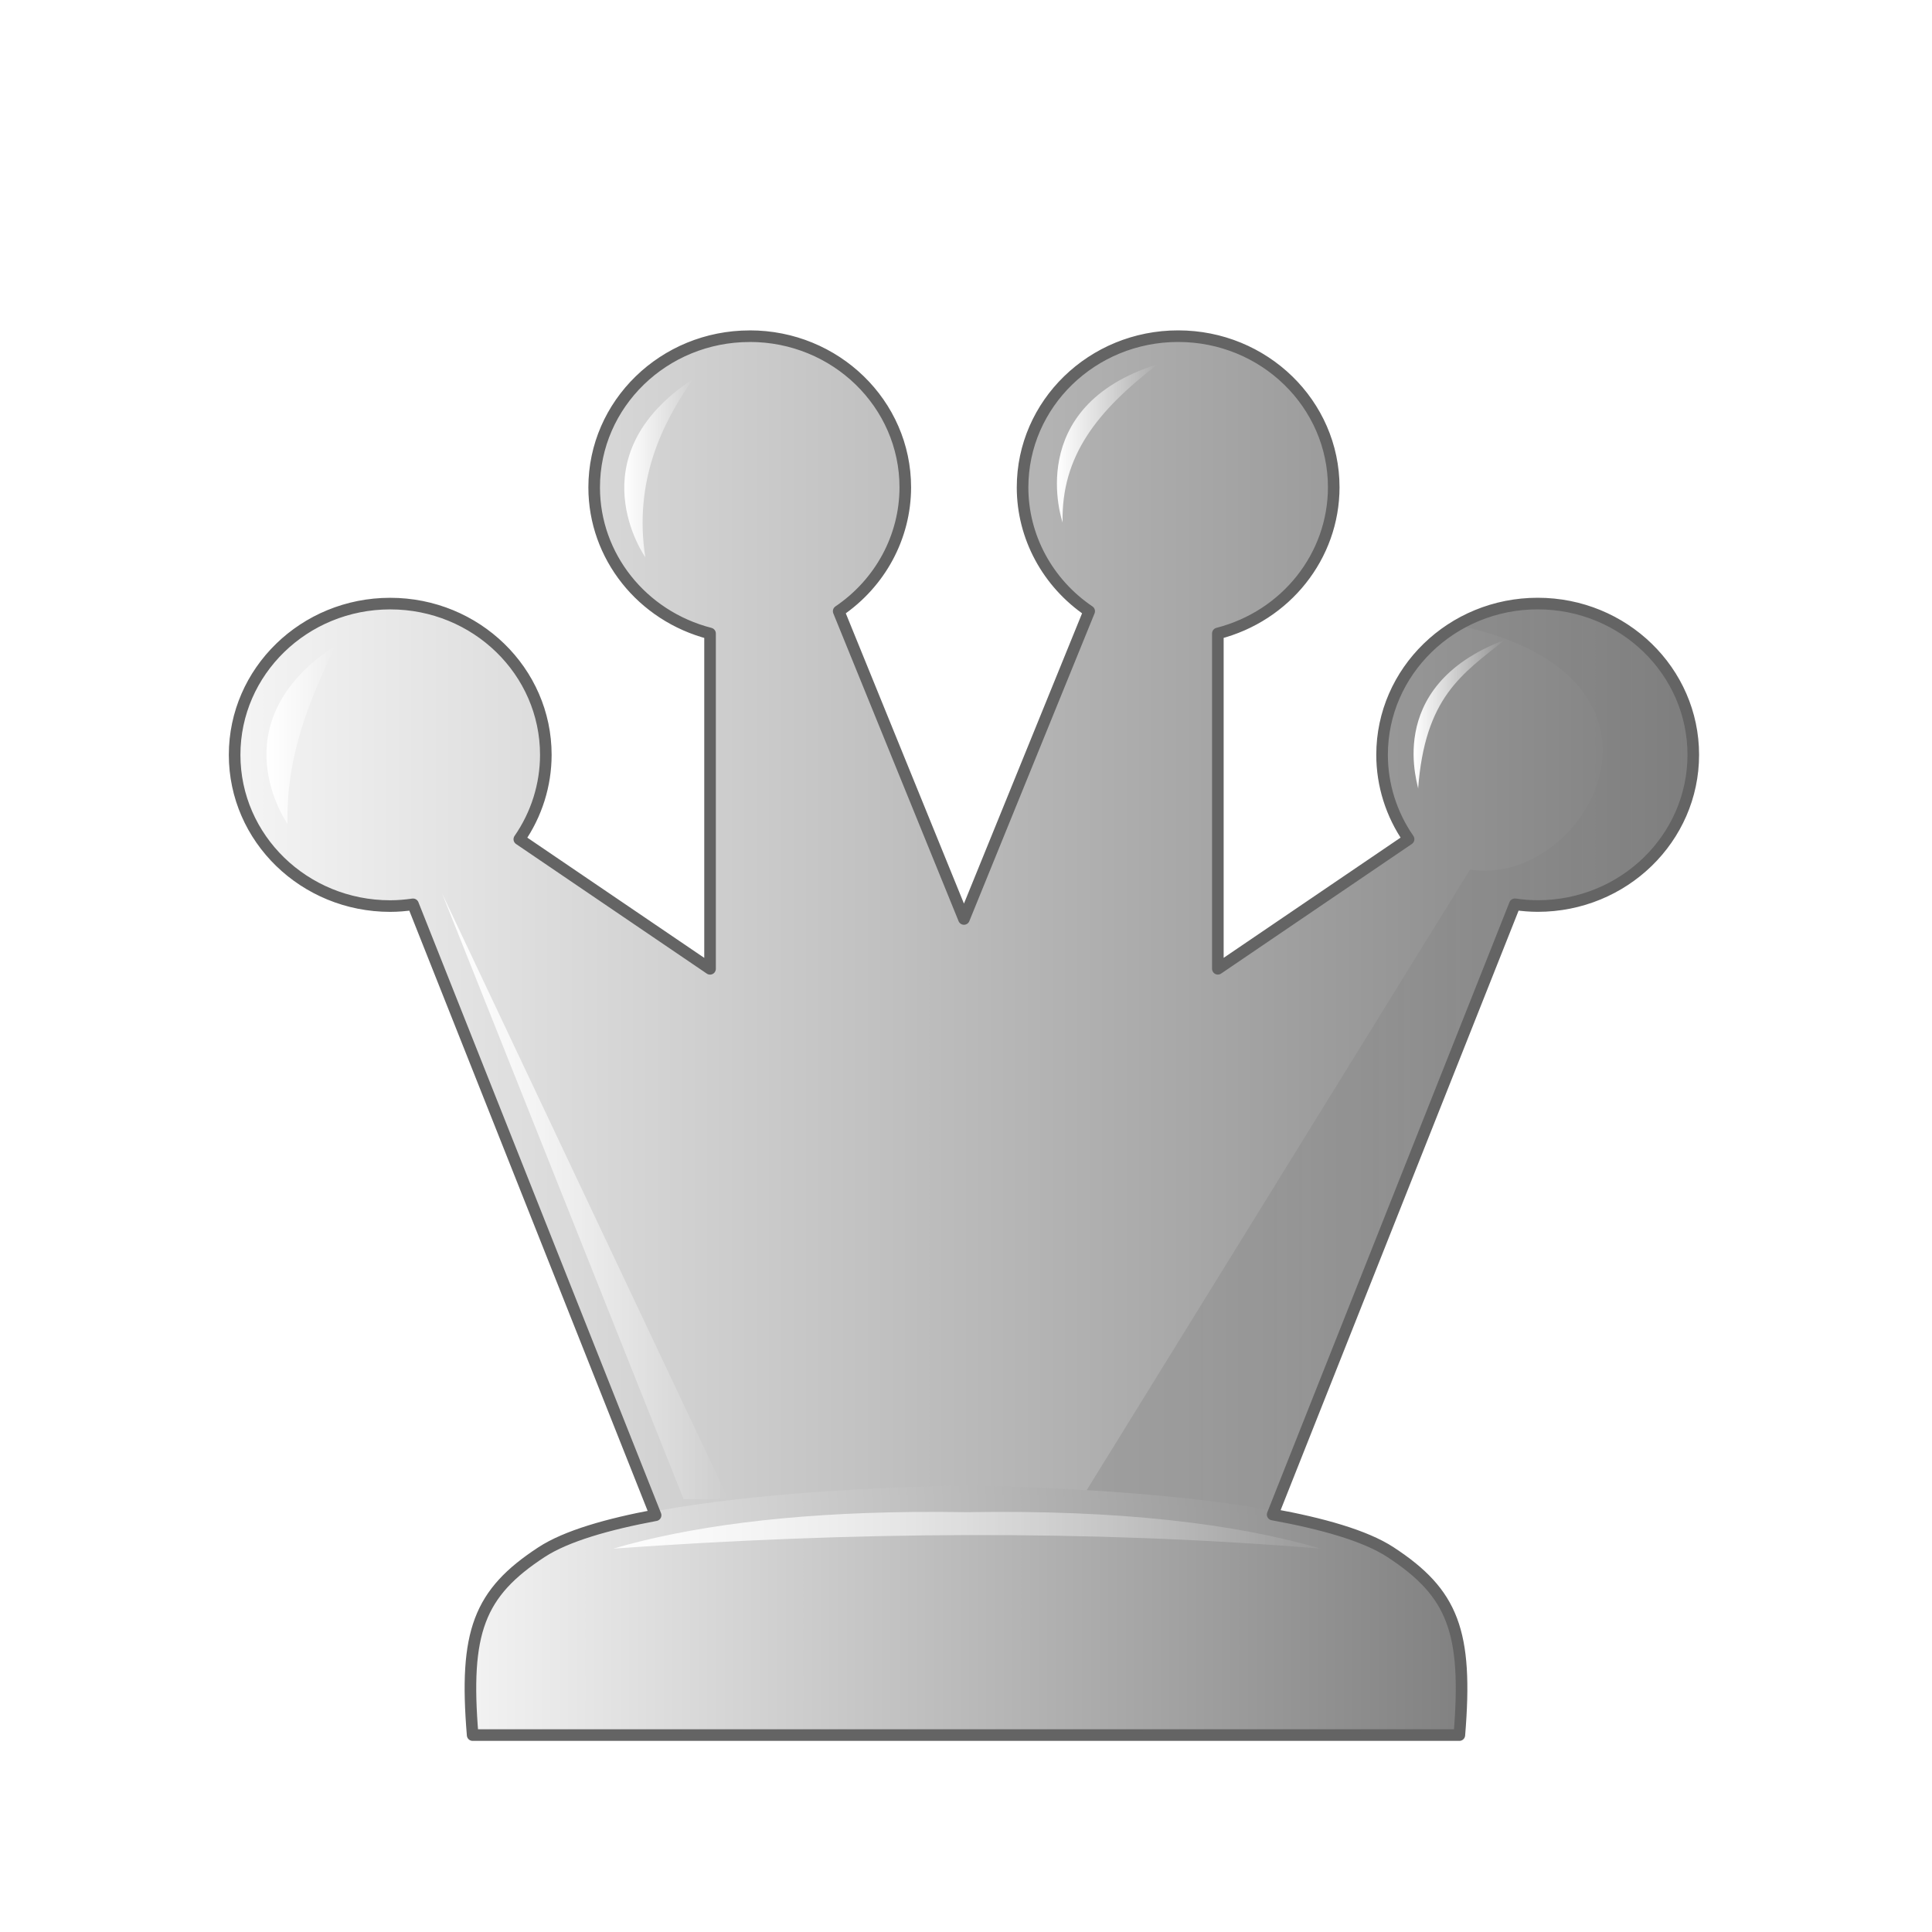
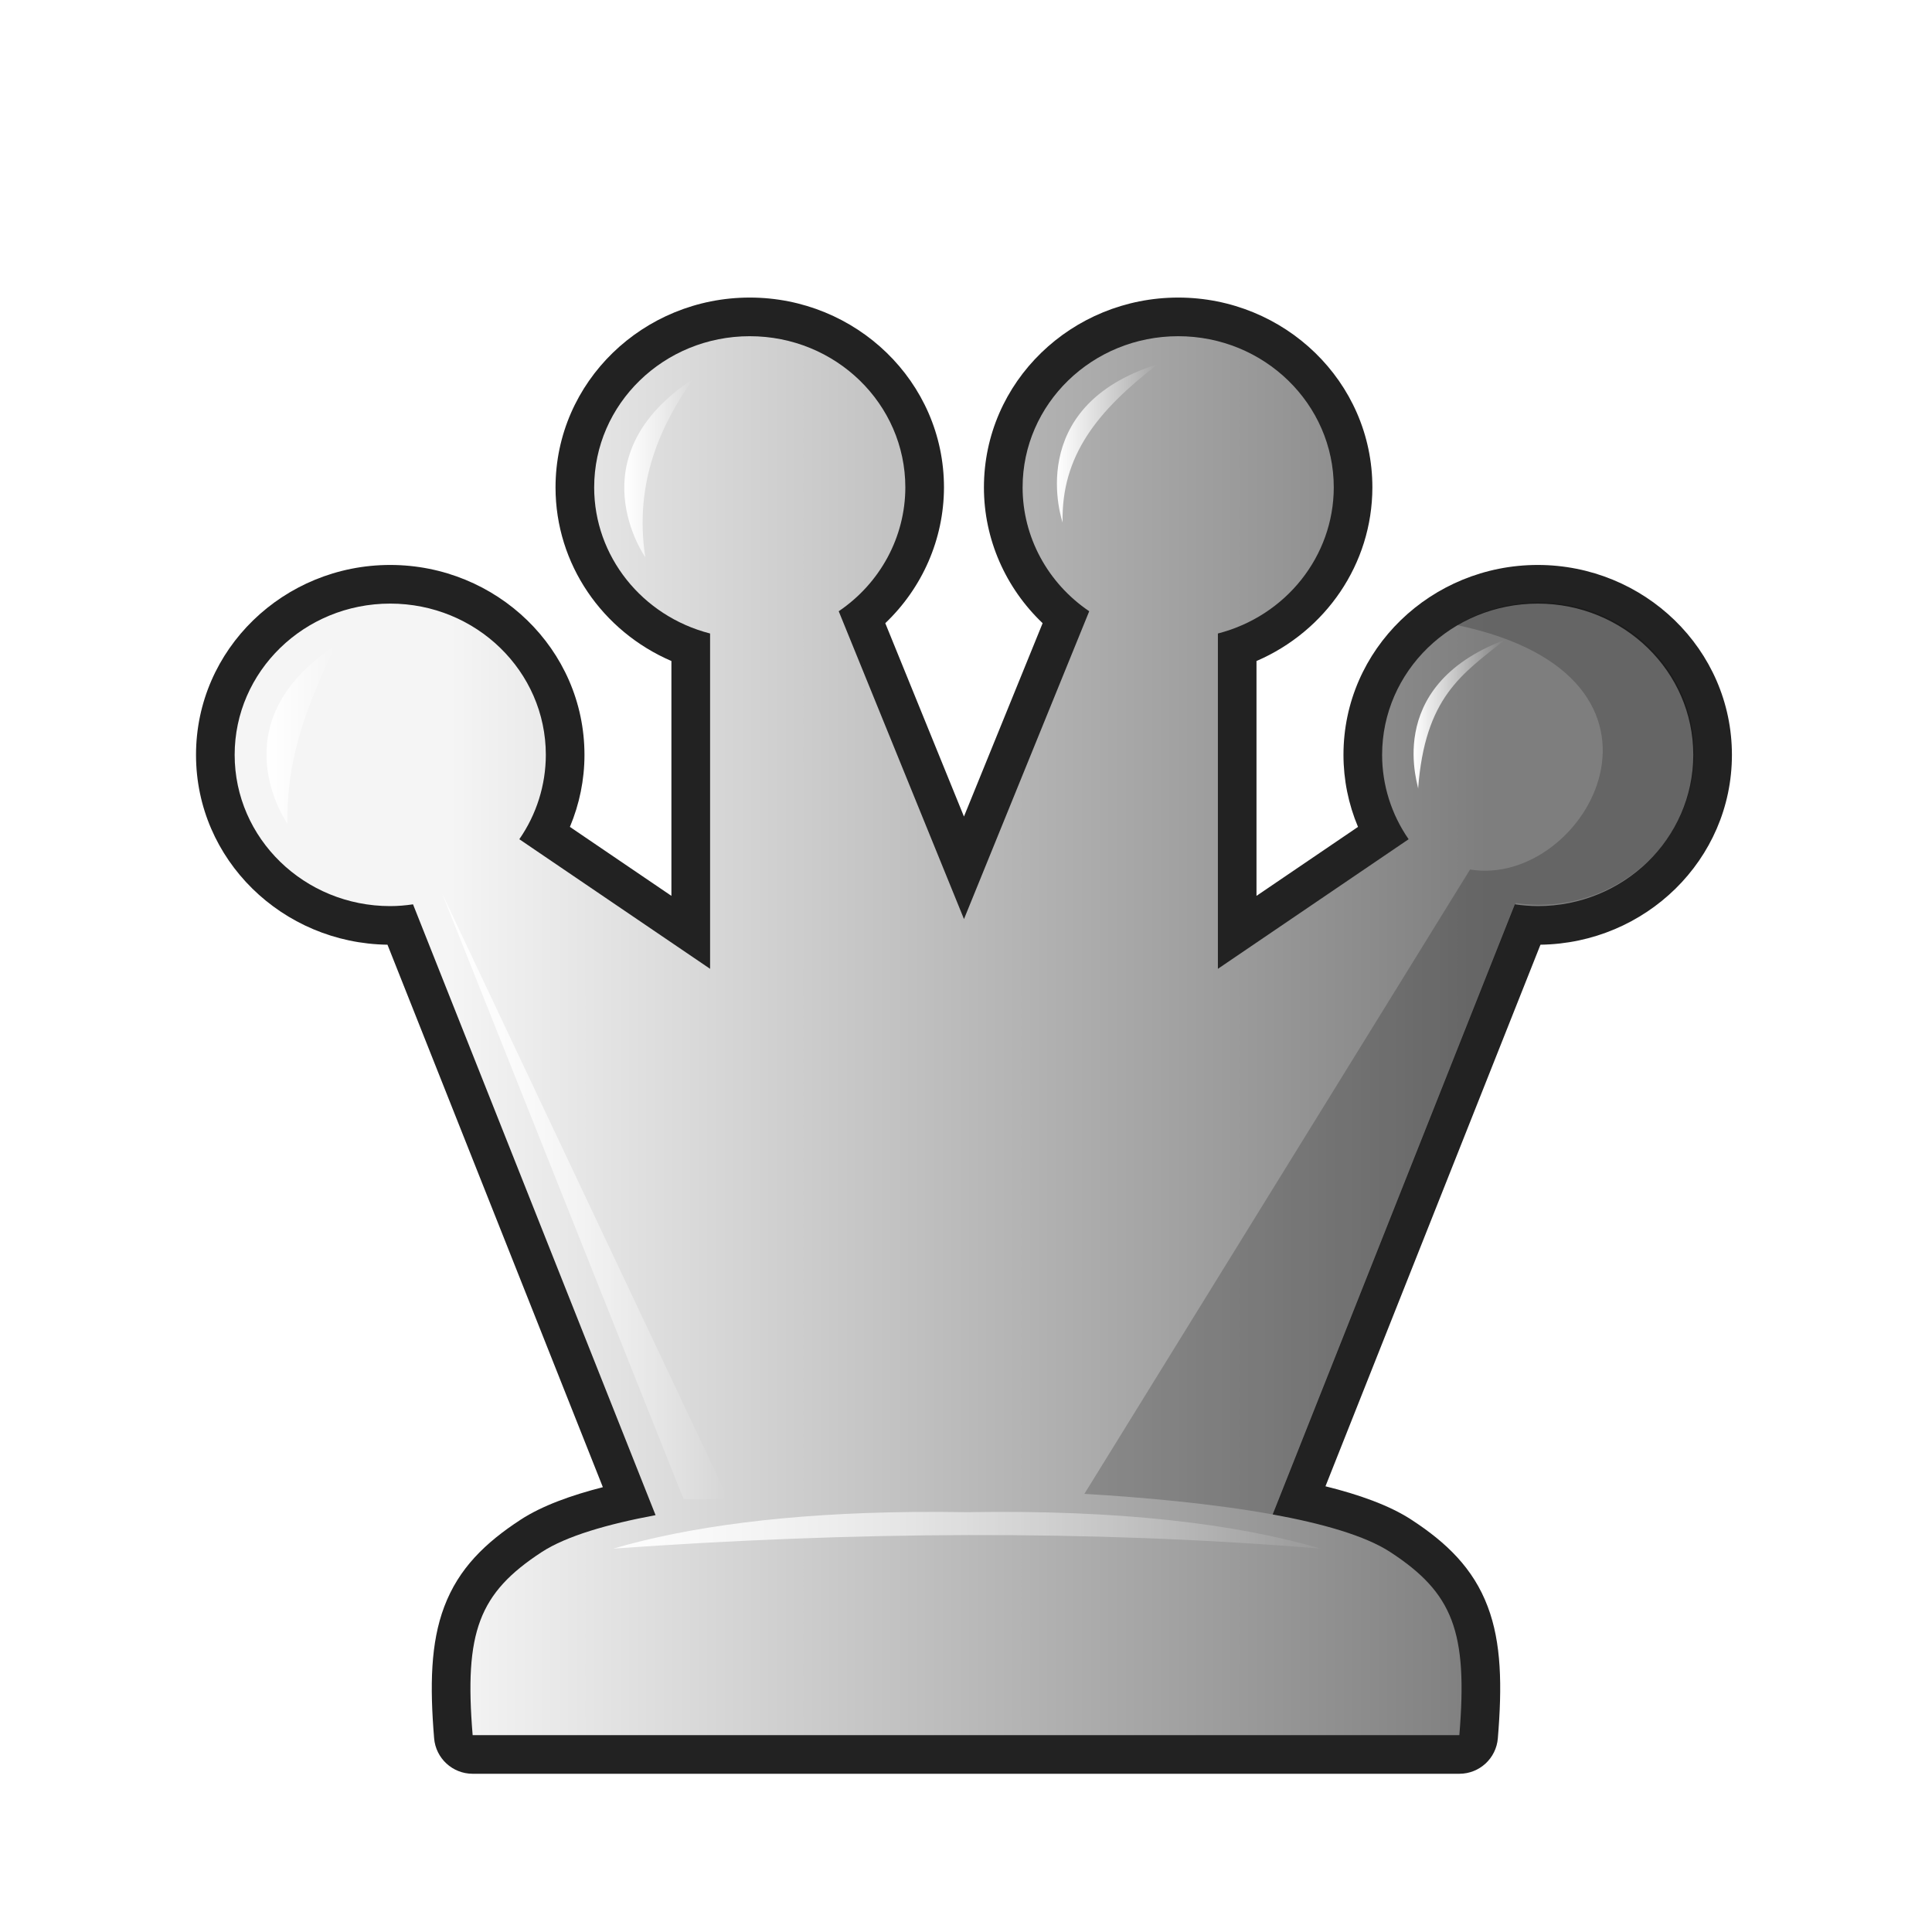
- <svg xmlns="http://www.w3.org/2000/svg" xmlns:xlink="http://www.w3.org/1999/xlink" width="50mm" height="50mm" clip-rule="evenodd" fill-rule="evenodd" image-rendering="optimizeQuality" shape-rendering="geometricPrecision" text-rendering="geometricPrecision" version="1.1" viewBox="0 0 50 50">
+ <svg xmlns="http://www.w3.org/2000/svg" width="50" height="50" viewBox="0 0 50 50" fill="none">
+   <path d="M14.749 21.4C14.996 20.812 15.126 20.18 15.126 19.537C15.126 16.796 12.848 14.621 10.098 14.621C7.349 14.621 5.072 16.797 5.073 19.537C5.073 22.253 7.311 24.412 10.028 24.449L15.602 38.488C14.785 38.697 14.027 38.968 13.47 39.332C12.564 39.924 11.872 40.587 11.498 41.579C11.143 42.517 11.123 43.626 11.235 44.987C11.278 45.506 11.712 45.905 12.232 45.905H37.768C38.288 45.905 38.722 45.506 38.764 44.987C38.877 43.626 38.857 42.517 38.502 41.579C38.128 40.587 37.436 39.923 36.53 39.332C35.952 38.954 35.158 38.677 34.303 38.465L39.867 24.449C42.584 24.412 44.821 22.253 44.822 19.537C44.822 16.797 42.546 14.622 39.797 14.621C37.047 14.621 34.768 16.796 34.769 19.536C34.769 20.18 34.898 20.812 35.145 21.4L32.518 23.185V17.107C34.305 16.337 35.514 14.598 35.517 12.617V12.615C35.517 9.875 33.241 7.701 30.492 7.701C27.742 7.701 25.464 9.874 25.464 12.616C25.464 13.956 26.026 15.217 26.983 16.128L24.947 21.132L22.911 16.128C23.868 15.216 24.427 13.956 24.43 12.617V12.615C24.43 9.875 22.153 7.7 19.403 7.701C16.654 7.701 14.377 9.875 14.377 12.616C14.377 14.599 15.59 16.338 17.376 17.107V23.185L14.749 21.4Z" fill="#222222" />
+   <path d="M15.377 12.615C15.377 10.454 17.18 8.701 19.403 8.701C21.628 8.7 23.43 10.453 23.43 12.615C23.428 13.893 22.784 15.089 21.706 15.819L24.948 23.785L28.189 15.819C27.111 15.089 26.465 13.893 26.465 12.615C26.464 10.453 28.268 8.701 30.492 8.701C32.716 8.701 34.518 10.454 34.518 12.615C34.515 14.39 33.284 15.941 31.519 16.395V25.073L36.455 21.719C36.008 21.074 35.769 20.314 35.769 19.536C35.769 17.374 37.572 15.621 39.797 15.621C42.02 15.622 43.822 17.375 43.822 19.536C43.822 21.697 42.02 23.45 39.797 23.45C39.599 23.448 39.402 23.433 39.206 23.404L32.938 39.194C34.213 39.426 35.328 39.741 35.983 40.169C37.606 41.229 37.989 42.233 37.768 44.905H12.232C12.011 42.233 12.394 41.23 14.017 40.169C14.656 39.752 15.731 39.442 16.966 39.212L10.689 23.404C10.493 23.433 10.296 23.45 10.098 23.45C7.875 23.449 6.073 21.697 6.073 19.536C6.072 17.375 7.875 15.621 10.098 15.621C12.323 15.621 14.126 17.374 14.126 19.536C14.125 20.314 13.887 21.074 13.44 21.719L18.377 25.073V16.395C16.611 15.941 15.377 14.39 15.377 12.615Z" fill="url(#paint0_linear_3_277)" />
+   <path fill-rule="evenodd" clip-rule="evenodd" d="M7.44 21.32C7.44 21.32 5.604 18.724 8.68 16.706C8.018 18.125 7.407 19.517 7.44 21.32Z" fill="url(#paint1_linear_3_277)" />
+   <path fill-rule="evenodd" clip-rule="evenodd" d="M16.7 14.42C16.7 14.42 14.864 11.824 17.94 9.806C17.117 10.973 16.402 12.469 16.7 14.42Z" fill="url(#paint2_linear_3_277)" />
+   <path fill-rule="evenodd" clip-rule="evenodd" d="M27.5 13.52C27.5 13.52 26.45 10.519 29.963 9.426C28.387 10.637 27.465 11.803 27.5 13.52Z" fill="url(#paint3_linear_3_277)" />
+   <path fill-rule="evenodd" clip-rule="evenodd" d="M36.7 20.42C36.758 20.449 35.713 17.779 38.946 16.559C37.83 17.449 36.877 18.043 36.7 20.42Z" fill="url(#paint4_linear_3_277)" />
+   <path fill-rule="evenodd" clip-rule="evenodd" d="M11.44 23.12L17.691 38.796H18.848L11.44 23.12Z" fill="url(#paint5_linear_3_277)" />
+   <path fill-rule="evenodd" clip-rule="evenodd" d="M23.6 39.13C20.367 39.164 17.814 39.511 15.873 40.078C22.02 39.64 28.129 39.581 34.182 40.078C31.964 39.43 28.947 39.069 25.028 39.135C24.538 39.127 24.062 39.125 23.6 39.13V39.13Z" fill="url(#paint6_linear_3_277)" />
+   <path opacity="0.2" d="M37.706 16.178C38.322 15.807 39.045 15.589 39.823 15.589C42.047 15.589 43.849 17.342 43.849 19.503C43.849 21.664 42.046 23.417 39.823 23.417C39.625 23.416 39.428 23.401 39.233 23.372L32.95 39.196C31.379 38.91 29.564 38.75 28.064 38.661L38.045 22.503C41.056 22.997 44.116 17.519 37.706 16.178Z" fill="black" />
  <defs>
-     <linearGradient id="GGG">
-       <stop stop-color="#f5f5f5" offset="0" />
-       <stop stop-color="#7e7e7e" offset="1" />
+     <linearGradient id="paint0_linear_3_277" x1="11.65" y1="42.52" x2="38.502" y2="42.52" gradientUnits="userSpaceOnUse">
+       <stop stop-color="#F5F5F5" />
+       <stop offset="1" stop-color="#7E7E7E" />
    </linearGradient>
-     <linearGradient id="linearGradient7346" x1="1003.1" x2="1041.1" y1="1382.5" y2="1382.5" gradientUnits="userSpaceOnUse" xlink:href="#GGG" />
-     <linearGradient id="linearGradient7350" x1="823.03" x2="839.36" y1="1432.8" y2="1432.8" gradientUnits="userSpaceOnUse">
-       <stop offset="0" />
-       <stop stop-opacity="0" offset="1" />
+     <linearGradient id="paint1_linear_3_277" x1="6.89" y1="19.02" x2="8.68" y2="19.02" gradientUnits="userSpaceOnUse">
+       <stop stop-color="white" />
+       <stop offset="1" stop-color="white" stop-opacity="0" />
    </linearGradient>
-     <linearGradient id="linearGradient7352" x1="806.63" x2="808.42" y1="1428.2" y2="1428.2" gradientUnits="userSpaceOnUse" xlink:href="#linearGradient4161" />
-     <linearGradient id="linearGradient4161">
-       <stop stop-color="#fff" offset="0" />
-       <stop stop-color="#fff" stop-opacity="0" offset="1" />
+     <linearGradient id="paint2_linear_3_277" x1="16.15" y1="12.12" x2="17.94" y2="12.12" gradientUnits="userSpaceOnUse">
+       <stop stop-color="white" />
+       <stop offset="1" stop-color="white" stop-opacity="0" />
    </linearGradient>
-     <linearGradient id="linearGradient7354" x1="815.89" x2="817.68" y1="1421.3" y2="1421.3" gradientUnits="userSpaceOnUse" xlink:href="#linearGradient4161" />
-     <linearGradient id="linearGradient7356" x1="827.09" x2="829.7" y1="1420.7" y2="1420.7" gradientUnits="userSpaceOnUse" xlink:href="#linearGradient4161" />
-     <linearGradient id="linearGradient7358" x1="836.33" x2="838.69" y1="1427.6" y2="1427.6" gradientUnits="userSpaceOnUse" xlink:href="#linearGradient4161" />
-     <linearGradient id="linearGradient7360" x1="811.18" x2="818.59" y1="1440.1" y2="1440.1" gradientUnits="userSpaceOnUse" xlink:href="#linearGradient4161" />
-     <linearGradient id="linearGradient7362" x1="-20.75" x2="6.102" y1="544.53" y2="544.53" gradientTransform="translate(2017.8 448.59)" gradientUnits="userSpaceOnUse" xlink:href="#GGG" />
-     <linearGradient id="linearGradient7364" x1="1911.6" x2="1938.4" y1="940.86" y2="940.86" gradientTransform="translate(85.454 52.258)" gradientUnits="userSpaceOnUse" xlink:href="#GGG" />
-     <linearGradient id="linearGradient7366" x1="7236" x2="7315.1" y1="3545.9" y2="3545.9" gradientTransform="matrix(.26458 0 0 .26458 85.454 52.258)" gradientUnits="userSpaceOnUse" xlink:href="#linearGradient4161" />
+     <linearGradient id="paint3_linear_3_277" x1="27.35" y1="11.52" x2="29.96" y2="11.52" gradientUnits="userSpaceOnUse">
+       <stop stop-color="white" />
+       <stop offset="1" stop-color="white" stop-opacity="0" />
+     </linearGradient>
+     <linearGradient id="paint4_linear_3_277" x1="36.59" y1="18.42" x2="38.95" y2="18.42" gradientUnits="userSpaceOnUse">
+       <stop stop-color="white" />
+       <stop offset="1" stop-color="white" stop-opacity="0" />
+     </linearGradient>
+     <linearGradient id="paint5_linear_3_277" x1="11.44" y1="30.92" x2="18.85" y2="30.92" gradientUnits="userSpaceOnUse">
+       <stop stop-color="white" />
+       <stop offset="1" stop-color="white" stop-opacity="0" />
+     </linearGradient>
+     <linearGradient id="paint6_linear_3_277" x1="14.555" y1="39.832" x2="35.483" y2="39.832" gradientUnits="userSpaceOnUse">
+       <stop stop-color="white" />
+       <stop offset="1" stop-color="white" stop-opacity="0" />
+     </linearGradient>
  </defs>
-   <g transform="translate(-1527 -1028.5)">
-     <g transform="translate(727.26 -380.68)">
-       <g transform="translate(4.2333 3.9687)">
-         <g transform="translate(-201.59 46.812)" fill="#404040" stroke="#141414">
-           <path d="m1016.5 1367.1c-2.224 0-4.026 1.753-4.026 3.915 0 1.775 1.234 3.326 2.999 3.78v8.679l-4.936-3.354c0.447-0.645 0.685-1.405 0.686-2.183 0-2.162-1.803-3.915-4.027-3.915-2.224 0-4.026 1.753-4.026 3.915 0 2.161 1.803 3.913 4.026 3.913 0.198 0 0.395-0.017 0.591-0.045l6.419 16.165h15.681l6.417-16.165c0.196 0.029 0.393 0.044 0.591 0.045 2.223 0 4.025-1.752 4.026-3.913 0-2.162-1.802-3.914-4.026-3.915-2.224 0-4.028 1.753-4.027 3.915 0 0.778 0.239 1.538 0.686 2.183l-4.936 3.354v-8.679c1.766-0.453 2.997-2.005 2.999-3.78 0-2.162-1.802-3.914-4.026-3.915-2.224 0-4.028 1.752-4.027 3.915 0 1.278 0.646 2.474 1.724 3.204l-3.241 7.965-3.243-7.965c1.078-0.73 1.722-1.927 1.724-3.204 0-2.162-1.803-3.915-4.027-3.915z" fill="url(#linearGradient7346)" stroke="url(#linearGradient7346)" stroke-linejoin="round" stroke-width=".2" />
-         </g>
-         <path d="m835.33 1420.8c-0.778 0-1.501 0.218-2.117 0.589 6.41 1.341 3.35 6.819 0.339 6.326l-10.522 17.033h5.292l6.418-16.165c0.196 0.029 0.392 0.044 0.59 0.045 2.223 0 4.026-1.752 4.026-3.913 0-2.162-1.802-3.914-4.026-3.914z" fill="url(#linearGradient7350)" opacity=".1" />
-       </g>
-       <path d="m807.18 1430.5s-1.836-2.596 1.24-4.614c-0.663 1.419-1.273 2.811-1.24 4.614z" fill="url(#linearGradient7352)" />
-       <path d="m816.44 1423.6s-1.836-2.596 1.24-4.614c-0.823 1.166-1.538 2.663-1.24 4.614z" fill="url(#linearGradient7354)" />
-       <path d="m827.24 1422.7s-1.05-3.001 2.463-4.094c-1.576 1.211-2.498 2.377-2.463 4.094z" fill="url(#linearGradient7356)" />
-       <path d="m836.44 1429.6c0.058 0.029-0.987-2.641 2.246-3.861-1.116 0.89-2.069 1.484-2.246 3.861z" fill="url(#linearGradient7358)" />
-       <path d="m811.18 1432.3 6.251 15.676h1.158z" fill="url(#linearGradient7360)" />
-     </g>
-   </g>
-   <g transform="translate(-1985.4 -950.6)">
-     <path d="m2010.4 989.15s-8.578 0.048-10.983 1.619c-1.623 1.06-2.006 2.064-1.785 4.736h25.536c0.221-2.672-0.162-3.676-1.785-4.736-2.405-1.571-10.983-1.619-10.983-1.619z" clip-rule="evenodd" fill="url(#linearGradient7362)" fill-rule="evenodd" image-rendering="optimizeQuality" shape-rendering="geometricPrecision" stroke="url(#linearGradient7364)" stroke-linejoin="round" stroke-width=".2" />
-     <path d="m2009 989.73c-3.233 0.034-5.786 0.381-7.727 0.948 6.147-0.438 12.256-0.497 18.309 0-2.218-0.648-5.235-1.009-9.155-0.943-0.49-8e-3 -0.966-0.01-1.428-5e-3z" fill="url(#linearGradient7366)" />
-   </g>
-   <path d="m19.403 8.701c-2.224 0-4.026 1.753-4.026 3.914 0 1.775 1.233 3.326 2.999 3.78v8.678l-4.936-3.354c0.447-0.645 0.685-1.405 0.686-2.183 0-2.162-1.803-3.915-4.028-3.915-2.224 0-4.026 1.753-4.026 3.915 0 2.161 1.802 3.913 4.026 3.913 0.198 0 0.395-0.017 0.591-0.045l6.278 15.81c-1.233 0.23-2.311 0.537-2.95 0.954-1.623 1.06-2.006 2.064-1.785 4.736h25.536c0.221-2.672-0.162-3.676-1.785-4.736-0.655-0.428-1.774-0.74-3.047-0.972l6.269-15.793c0.196 0.029 0.393 0.044 0.591 0.045 2.223 0 4.025-1.752 4.026-3.913 0-2.162-1.802-3.914-4.026-3.915-2.224 0-4.028 1.753-4.028 3.915 0 0.778 0.239 1.538 0.686 2.183l-4.936 3.354v-8.678c1.766-0.453 2.996-2.005 2.999-3.78 0-2.162-1.802-3.914-4.026-3.914-2.224 0-4.027 1.752-4.027 3.914 0 1.278 0.646 2.474 1.724 3.204l-3.241 7.965-3.242-7.965c1.078-0.73 1.722-1.926 1.724-3.204 0-2.162-1.803-3.915-4.027-3.914z" fill="none" stroke="#646464" stroke-linejoin="round" stroke-width=".3" />
</svg>
